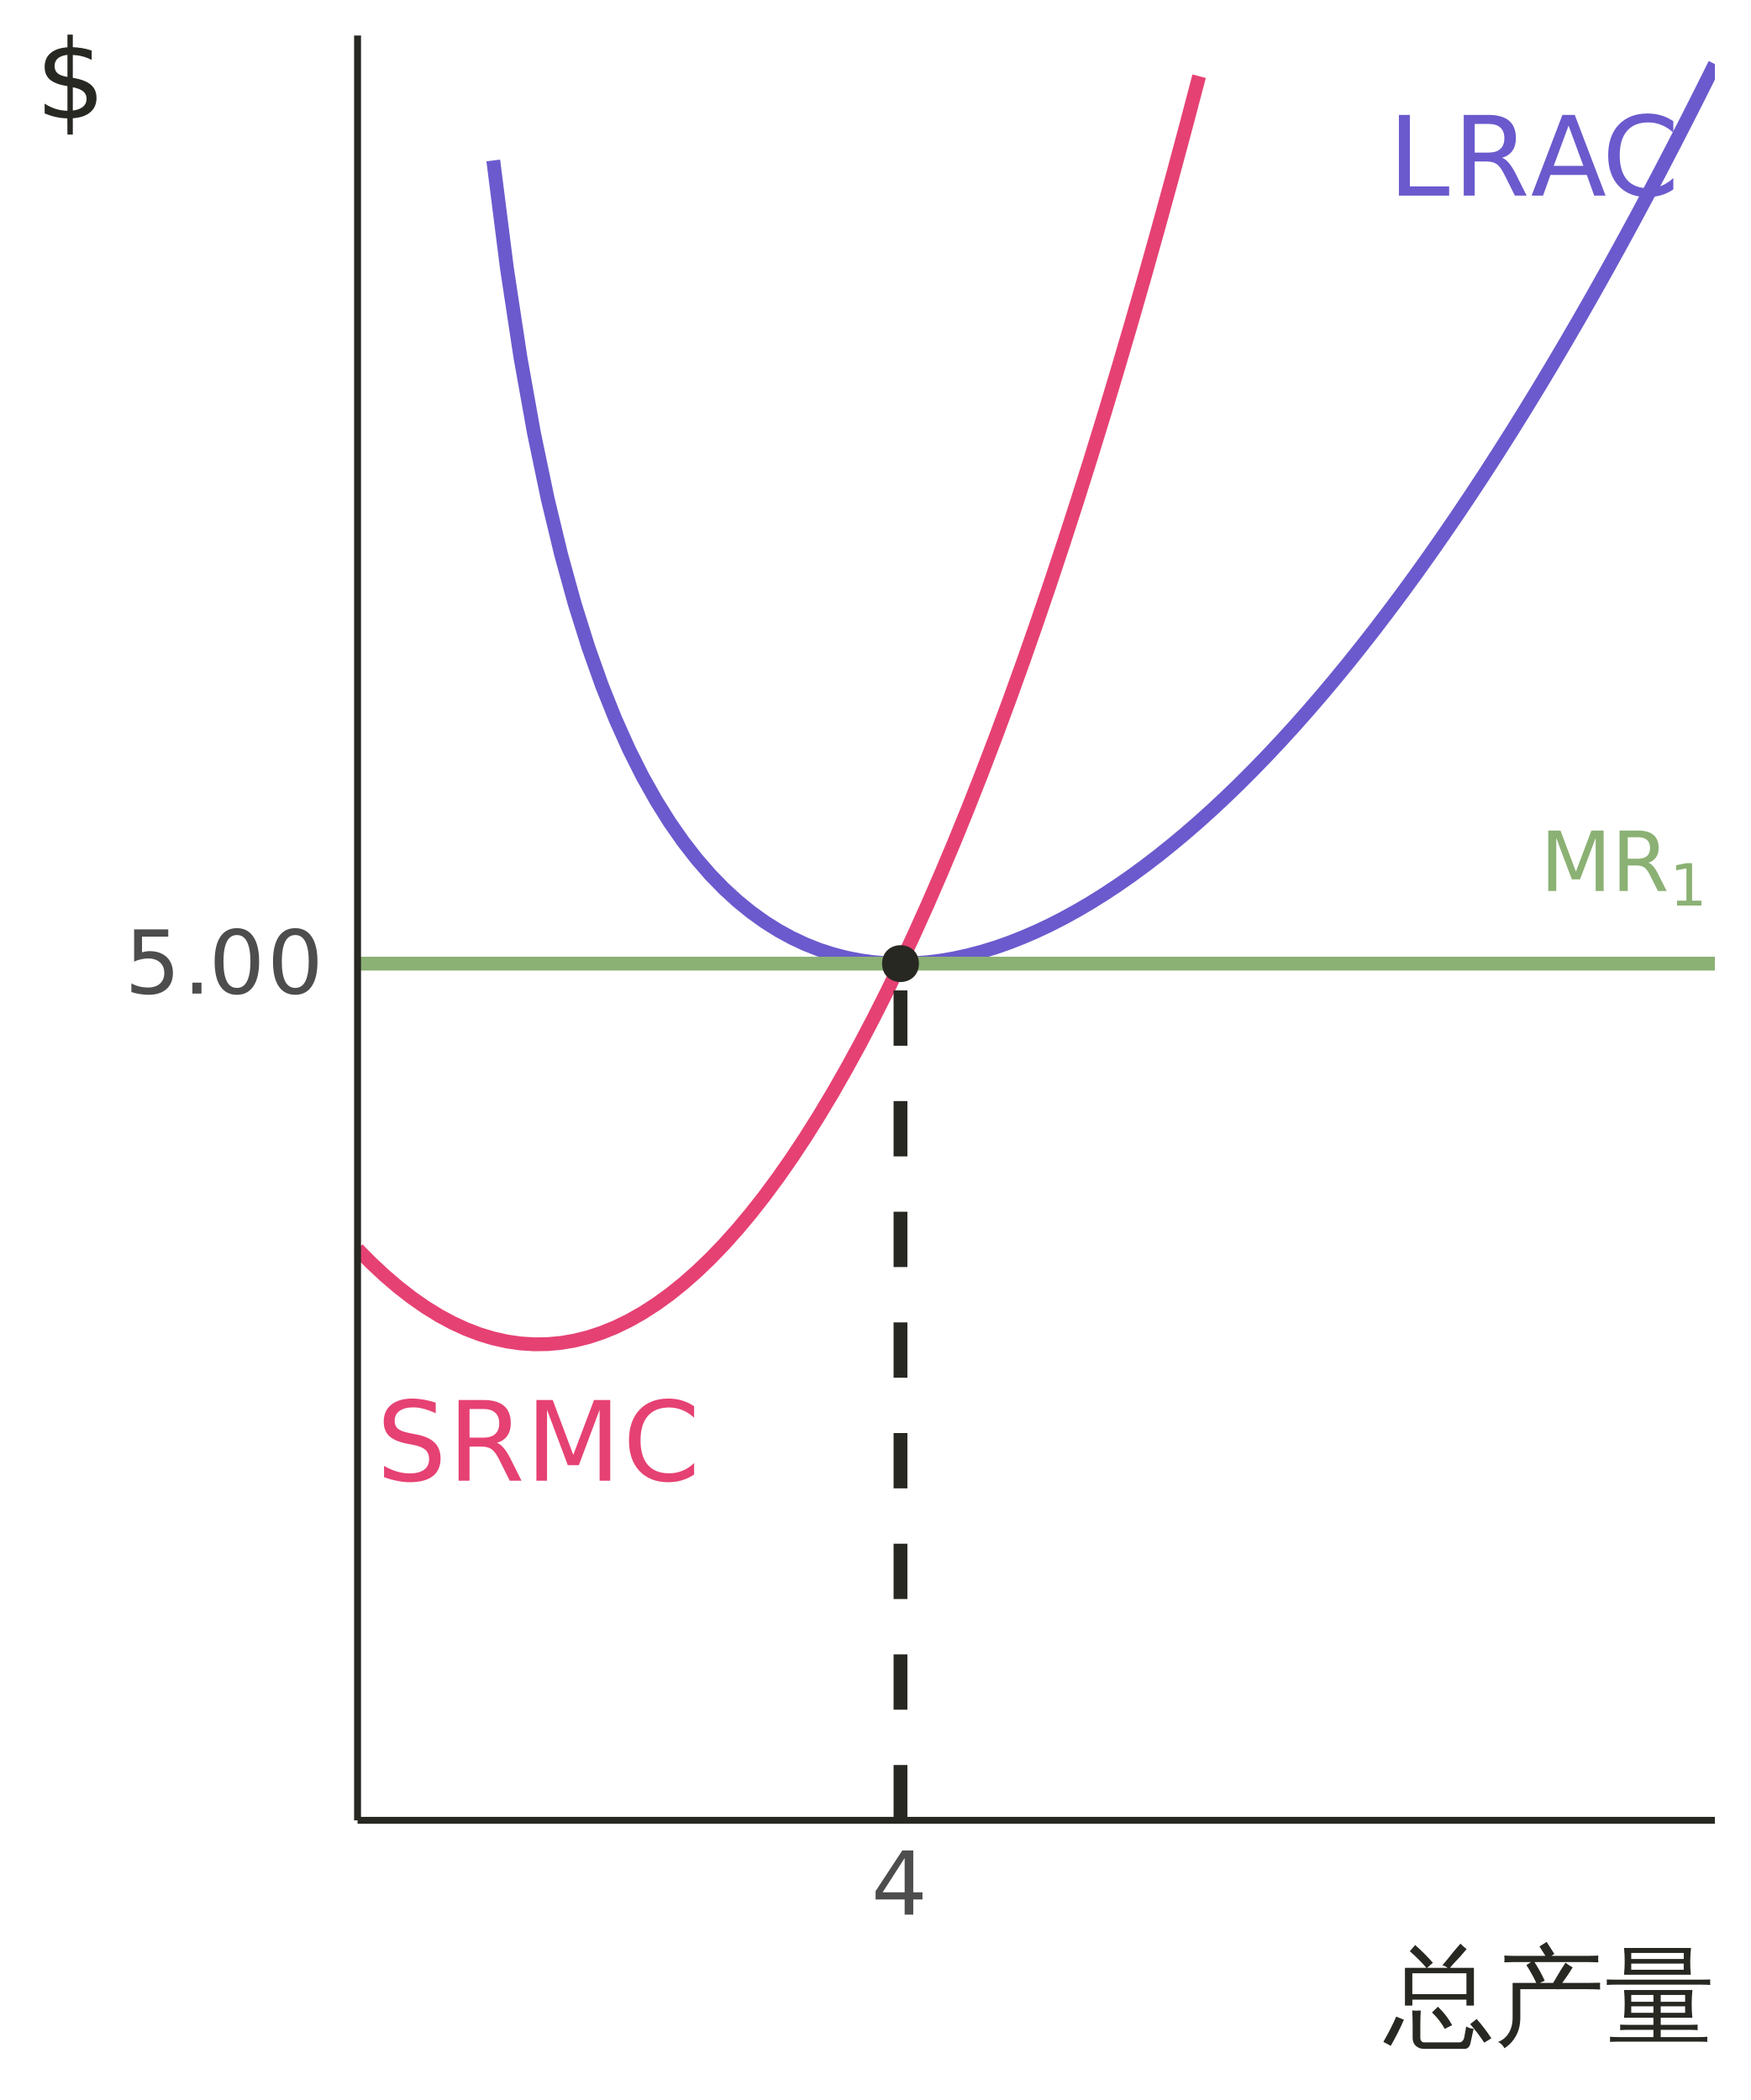
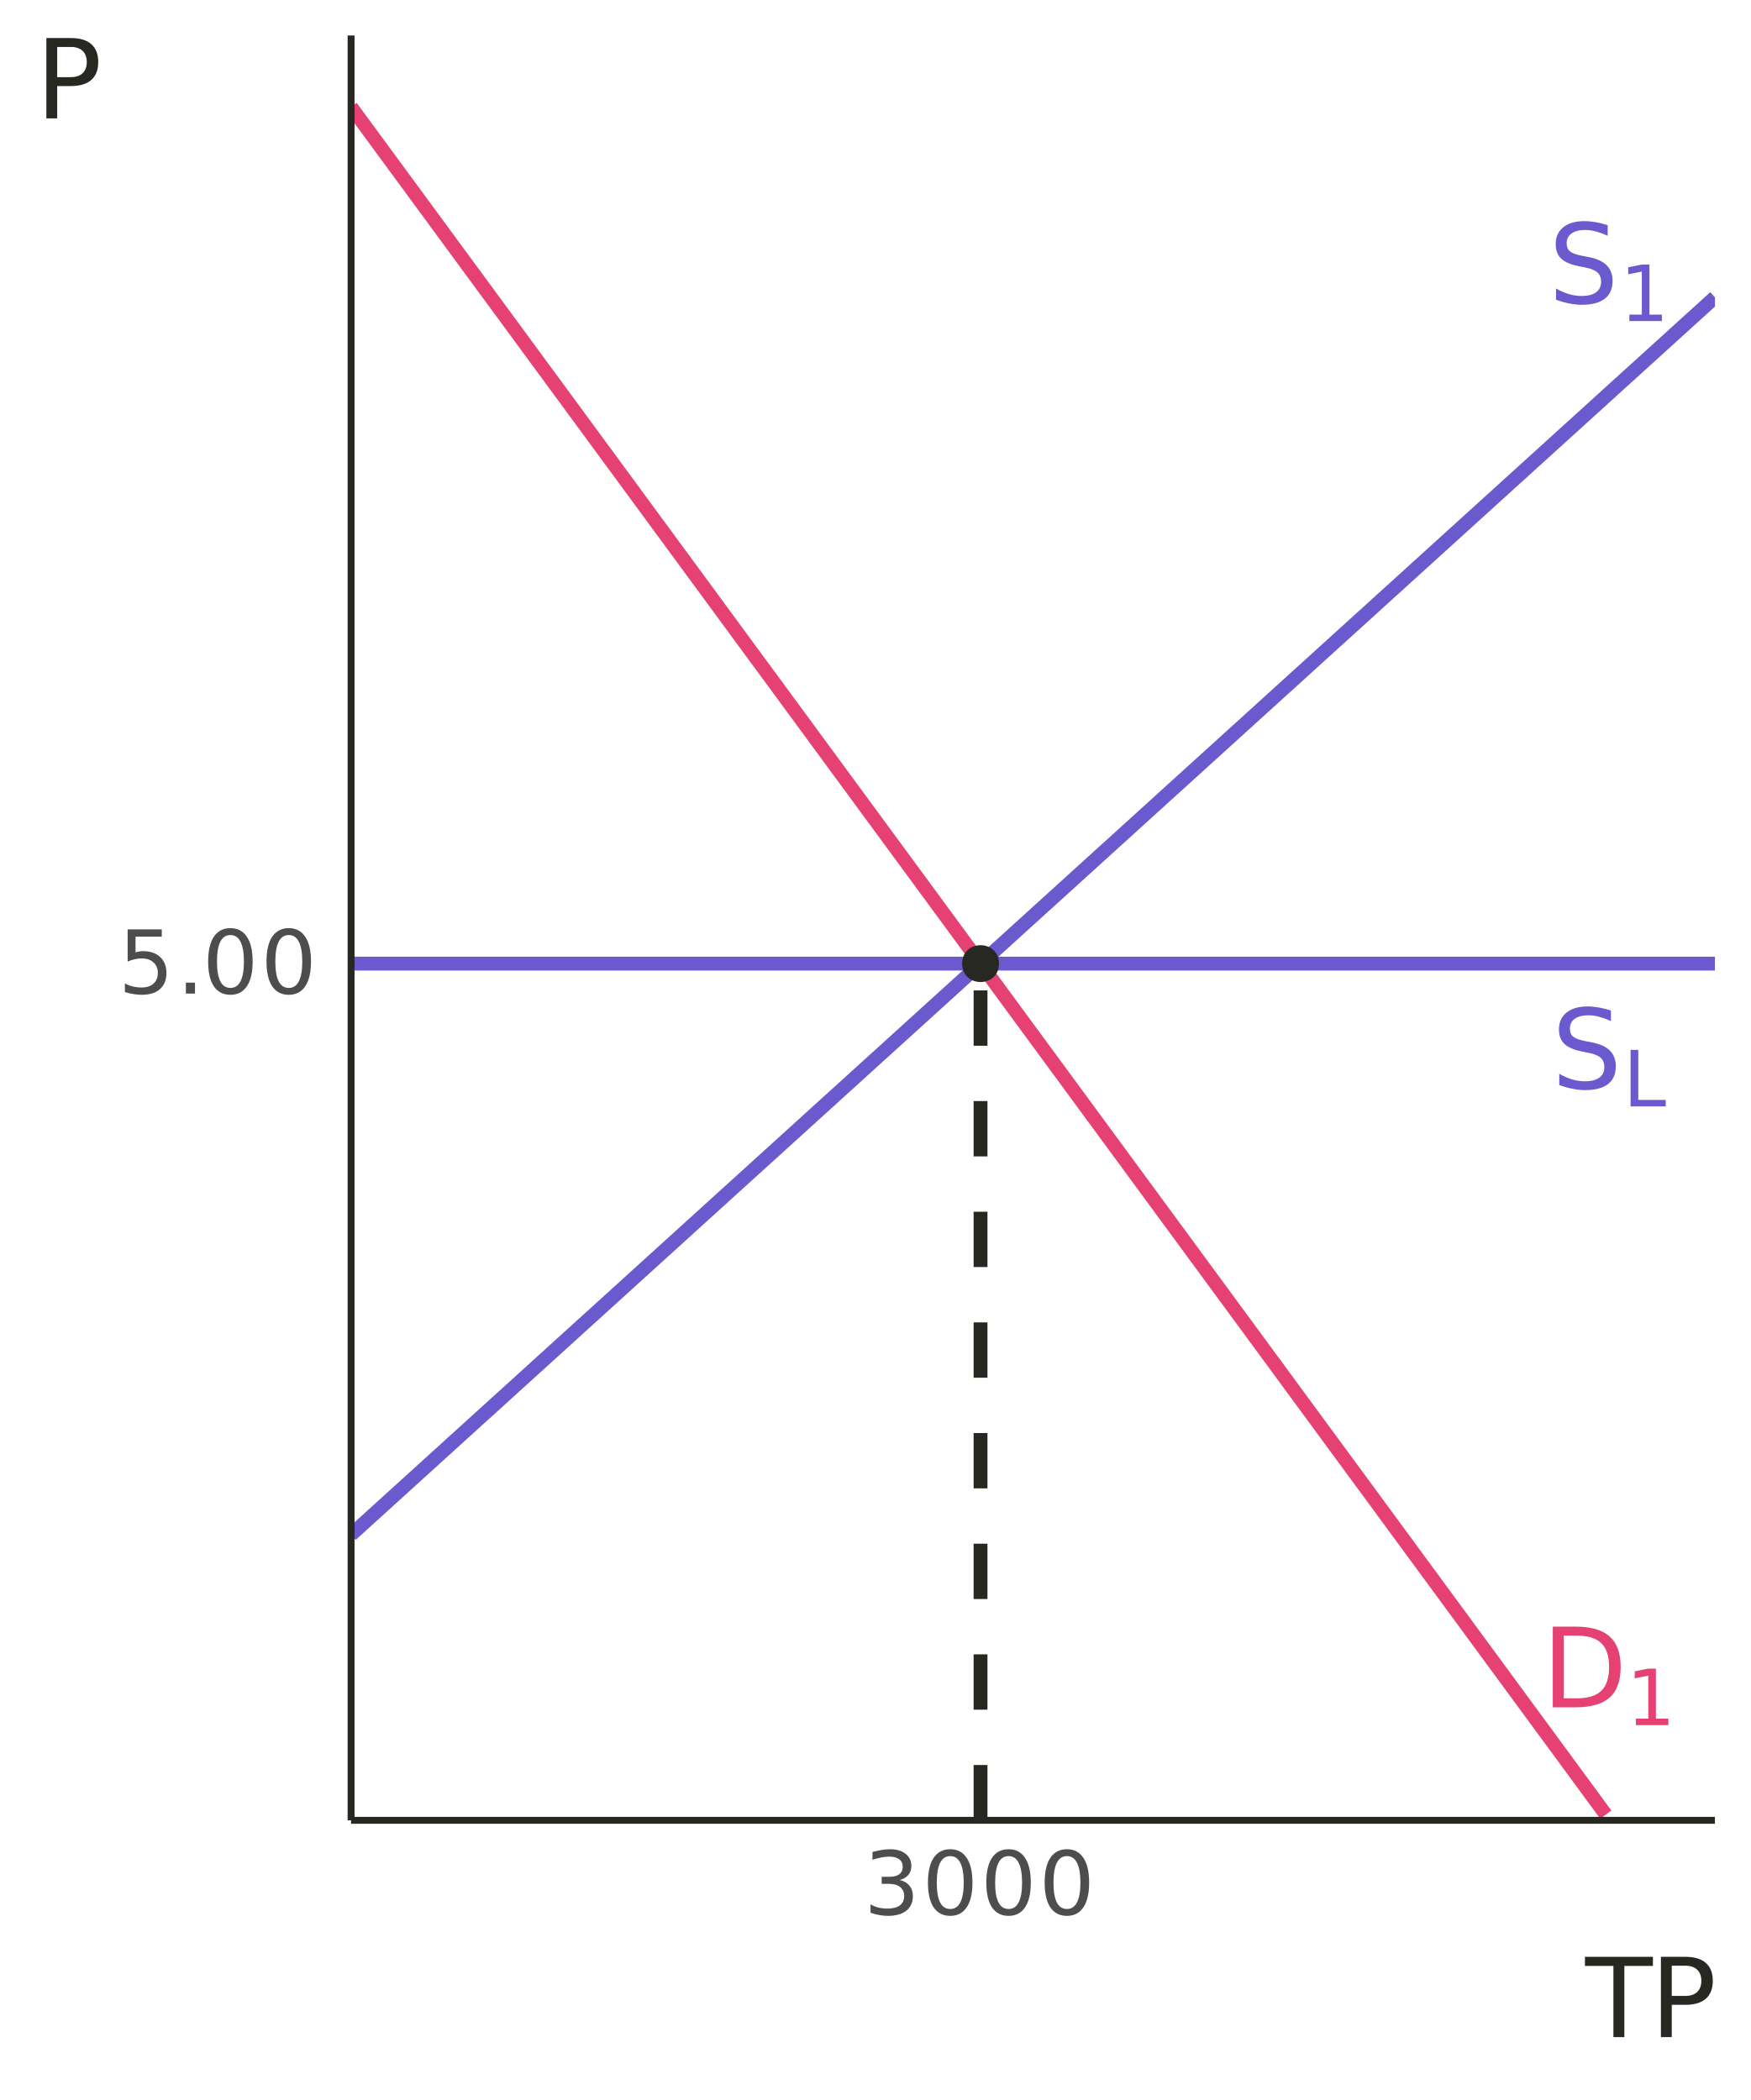
<svg xmlns="http://www.w3.org/2000/svg" xmlns:xlink="http://www.w3.org/1999/xlink" width="270" height="324" viewBox="0 0 270 324">
  <defs>
    <g>
      <g id="glyph-0-0">
        <path d="M 0.844 3.016 L 0.844 -12.047 L 9.391 -12.047 L 9.391 3.016 Z M 1.812 2.062 L 8.438 2.062 L 8.438 -11.078 L 1.812 -11.078 Z M 1.812 2.062 " />
      </g>
      <g id="glyph-0-1">
-         <path d="M 1.672 -12.453 L 3.359 -12.453 L 3.359 -1.422 L 9.422 -1.422 L 9.422 0 L 1.672 0 Z M 1.672 -12.453 " />
+         <path d="M 9.141 -12.047 L 9.141 -10.406 C 8.504 -10.707 7.898 -10.93 7.328 -11.078 C 6.766 -11.234 6.219 -11.312 5.688 -11.312 C 4.77 -11.312 4.062 -11.129 3.562 -10.766 C 3.062 -10.41 2.812 -9.906 2.812 -9.25 C 2.812 -8.707 2.977 -8.297 3.312 -8.016 C 3.645 -7.734 4.27 -7.504 5.188 -7.328 L 6.219 -7.125 C 7.469 -6.883 8.391 -6.461 8.984 -5.859 C 9.586 -5.254 9.891 -4.445 9.891 -3.438 C 9.891 -2.227 9.484 -1.312 8.672 -0.688 C 7.867 -0.07 6.688 0.234 5.125 0.234 C 4.531 0.234 3.898 0.164 3.234 0.031 C 2.578 -0.094 1.891 -0.285 1.172 -0.547 L 1.172 -2.281 C 1.859 -1.895 2.531 -1.602 3.188 -1.406 C 3.844 -1.219 4.488 -1.125 5.125 -1.125 C 6.082 -1.125 6.82 -1.312 7.344 -1.688 C 7.863 -2.07 8.125 -2.613 8.125 -3.312 C 8.125 -3.926 7.938 -4.406 7.562 -4.75 C 7.188 -5.094 6.57 -5.348 5.719 -5.516 L 4.688 -5.719 C 3.438 -5.969 2.531 -6.359 1.969 -6.891 C 1.406 -7.43 1.125 -8.176 1.125 -9.125 C 1.125 -10.227 1.508 -11.094 2.281 -11.719 C 3.062 -12.352 4.133 -12.672 5.5 -12.672 C 6.082 -12.672 6.676 -12.617 7.281 -12.516 C 7.883 -12.41 8.504 -12.254 9.141 -12.047 Z M 9.141 -12.047 " />
      </g>
      <g id="glyph-0-2">
-         <path d="M 7.578 -5.844 C 7.941 -5.719 8.289 -5.453 8.625 -5.047 C 8.969 -4.648 9.316 -4.102 9.672 -3.406 L 11.375 0 L 9.562 0 L 7.969 -3.188 C 7.562 -4.02 7.164 -4.57 6.781 -4.844 C 6.395 -5.125 5.863 -5.266 5.188 -5.266 L 3.359 -5.266 L 3.359 0 L 1.672 0 L 1.672 -12.453 L 5.484 -12.453 C 6.898 -12.453 7.957 -12.156 8.656 -11.562 C 9.363 -10.969 9.719 -10.066 9.719 -8.859 C 9.719 -8.078 9.535 -7.426 9.172 -6.906 C 8.805 -6.395 8.273 -6.039 7.578 -5.844 Z M 3.359 -11.062 L 3.359 -6.641 L 5.484 -6.641 C 6.297 -6.641 6.906 -6.828 7.312 -7.203 C 7.727 -7.578 7.938 -8.129 7.938 -8.859 C 7.938 -9.586 7.727 -10.133 7.312 -10.5 C 6.906 -10.875 6.297 -11.062 5.484 -11.062 Z M 3.359 -11.062 " />
-       </g>
-       <g id="glyph-0-3">
-         <path d="M 5.844 -10.797 L 3.547 -4.594 L 8.125 -4.594 Z M 4.891 -12.453 L 6.797 -12.453 L 11.547 0 L 9.797 0 L 8.656 -3.188 L 3.047 -3.188 L 1.906 0 L 0.141 0 Z M 4.891 -12.453 " />
-       </g>
-       <g id="glyph-0-4">
-         <path d="M 11 -11.484 L 11 -9.719 C 10.438 -10.238 9.832 -10.629 9.188 -10.891 C 8.539 -11.16 7.859 -11.297 7.141 -11.297 C 5.711 -11.297 4.617 -10.859 3.859 -9.984 C 3.109 -9.117 2.734 -7.863 2.734 -6.219 C 2.734 -4.57 3.109 -3.312 3.859 -2.438 C 4.617 -1.57 5.711 -1.141 7.141 -1.141 C 7.859 -1.141 8.539 -1.27 9.188 -1.531 C 9.832 -1.789 10.438 -2.188 11 -2.719 L 11 -0.953 C 10.406 -0.555 9.781 -0.258 9.125 -0.062 C 8.469 0.133 7.77 0.234 7.031 0.234 C 5.156 0.234 3.672 -0.336 2.578 -1.484 C 1.492 -2.641 0.953 -4.219 0.953 -6.219 C 0.953 -8.219 1.492 -9.789 2.578 -10.938 C 3.672 -12.094 5.156 -12.672 7.031 -12.672 C 7.781 -12.672 8.484 -12.57 9.141 -12.375 C 9.797 -12.176 10.414 -11.879 11 -11.484 Z M 11 -11.484 " />
-       </g>
-       <g id="glyph-0-5">
-         <path d="M 9.141 -12.047 L 9.141 -10.406 C 8.504 -10.707 7.898 -10.93 7.328 -11.078 C 6.766 -11.234 6.219 -11.312 5.688 -11.312 C 4.77 -11.312 4.062 -11.129 3.562 -10.766 C 3.062 -10.41 2.812 -9.906 2.812 -9.25 C 2.812 -8.707 2.977 -8.297 3.312 -8.016 C 3.645 -7.734 4.27 -7.504 5.188 -7.328 L 6.219 -7.125 C 7.469 -6.883 8.391 -6.461 8.984 -5.859 C 9.586 -5.254 9.891 -4.445 9.891 -3.438 C 9.891 -2.227 9.484 -1.312 8.672 -0.688 C 7.867 -0.07 6.688 0.234 5.125 0.234 C 4.531 0.234 3.898 0.164 3.234 0.031 C 2.578 -0.094 1.891 -0.285 1.172 -0.547 L 1.172 -2.281 C 1.859 -1.895 2.531 -1.602 3.188 -1.406 C 3.844 -1.219 4.488 -1.125 5.125 -1.125 C 6.082 -1.125 6.82 -1.312 7.344 -1.688 C 7.863 -2.07 8.125 -2.613 8.125 -3.312 C 8.125 -3.926 7.938 -4.406 7.562 -4.75 C 7.188 -5.094 6.57 -5.348 5.719 -5.516 L 4.688 -5.719 C 3.438 -5.969 2.531 -6.359 1.969 -6.891 C 1.406 -7.43 1.125 -8.176 1.125 -9.125 C 1.125 -10.227 1.508 -11.094 2.281 -11.719 C 3.062 -12.352 4.133 -12.672 5.5 -12.672 C 6.082 -12.672 6.676 -12.617 7.281 -12.516 C 7.883 -12.41 8.504 -12.254 9.141 -12.047 Z M 9.141 -12.047 " />
-       </g>
-       <g id="glyph-0-6">
-         <path d="M 1.672 -12.453 L 4.188 -12.453 L 7.359 -3.984 L 10.562 -12.453 L 13.062 -12.453 L 13.062 0 L 11.422 0 L 11.422 -10.938 L 8.219 -2.391 L 6.516 -2.391 L 3.312 -10.938 L 3.312 0 L 1.672 0 Z M 1.672 -12.453 " />
+         <path d="M 3.359 -11.062 L 3.359 -1.391 L 5.391 -1.391 C 7.109 -1.391 8.363 -1.773 9.156 -2.547 C 9.957 -3.328 10.359 -4.555 10.359 -6.234 C 10.359 -7.898 9.957 -9.117 9.156 -9.891 C 8.363 -10.672 7.109 -11.062 5.391 -11.062 Z M 1.672 -12.453 L 5.141 -12.453 C 7.547 -12.453 9.312 -11.945 10.438 -10.938 C 11.57 -9.938 12.141 -8.367 12.141 -6.234 C 12.141 -4.086 11.57 -2.508 10.438 -1.5 C 9.301 -0.5 7.535 0 5.141 0 L 1.672 0 Z M 1.672 -12.453 " />
      </g>
      <g id="glyph-1-0">
-         <path d="M 0.641 2.266 L 0.641 -9.016 L 7.031 -9.016 L 7.031 2.266 Z M 1.359 1.547 L 6.328 1.547 L 6.328 -8.297 L 1.359 -8.297 Z M 1.359 1.547 " />
+         <path d="M 0.594 2.109 L 0.594 -8.422 L 6.578 -8.422 L 6.578 2.109 Z M 1.266 1.453 L 5.906 1.453 L 5.906 -7.75 L 1.266 -7.75 Z M 1.266 1.453 " />
      </g>
      <g id="glyph-1-1">
-         <path d="M 1.25 -9.328 L 3.141 -9.328 L 5.516 -2.984 L 7.906 -9.328 L 9.797 -9.328 L 9.797 0 L 8.562 0 L 8.562 -8.188 L 6.156 -1.797 L 4.891 -1.797 L 2.484 -8.188 L 2.484 0 L 1.25 0 Z M 1.25 -9.328 " />
+         <path d="M 1.484 -1 L 3.406 -1 L 3.406 -7.641 L 1.312 -7.219 L 1.312 -8.297 L 3.391 -8.719 L 4.578 -8.719 L 4.578 -1 L 6.5 -1 L 6.5 0 L 1.484 0 Z M 1.484 -1 " />
      </g>
      <g id="glyph-1-2">
-         <path d="M 5.688 -4.375 C 5.957 -4.281 6.219 -4.082 6.469 -3.781 C 6.727 -3.488 6.984 -3.078 7.234 -2.547 L 8.516 0 L 7.172 0 L 5.969 -2.391 C 5.664 -3.016 5.367 -3.426 5.078 -3.625 C 4.785 -3.832 4.391 -3.938 3.891 -3.938 L 2.516 -3.938 L 2.516 0 L 1.25 0 L 1.25 -9.328 L 4.109 -9.328 C 5.172 -9.328 5.961 -9.102 6.484 -8.656 C 7.016 -8.207 7.281 -7.535 7.281 -6.641 C 7.281 -6.055 7.141 -5.566 6.859 -5.172 C 6.586 -4.785 6.195 -4.52 5.688 -4.375 Z M 2.516 -8.297 L 2.516 -4.984 L 4.109 -4.984 C 4.711 -4.984 5.172 -5.125 5.484 -5.406 C 5.797 -5.688 5.953 -6.098 5.953 -6.641 C 5.953 -7.18 5.797 -7.594 5.484 -7.875 C 5.172 -8.156 4.711 -8.297 4.109 -8.297 Z M 2.516 -8.297 " />
+         <path d="M 1.172 -8.719 L 2.359 -8.719 L 2.359 -1 L 6.594 -1 L 6.594 0 L 1.172 0 Z M 1.172 -8.719 " />
      </g>
      <g id="glyph-2-0">
-         <path d="M 0.453 1.578 L 0.453 -6.328 L 4.938 -6.328 L 4.938 1.578 Z M 0.953 1.094 L 4.438 1.094 L 4.438 -5.812 L 0.953 -5.812 Z M 0.953 1.094 " />
+         <path d="M 0.672 2.406 L 0.672 -9.578 L 7.469 -9.578 L 7.469 2.406 Z M 1.438 1.641 L 6.719 1.641 L 6.719 -8.828 L 1.438 -8.828 Z M 1.438 1.641 " />
      </g>
      <g id="glyph-2-1">
-         <path d="M 1.109 -0.75 L 2.562 -0.75 L 2.562 -5.734 L 0.984 -5.422 L 0.984 -6.219 L 2.547 -6.531 L 3.438 -6.531 L 3.438 -0.75 L 4.875 -0.75 L 4.875 0 L 1.109 0 Z M 1.109 -0.75 " />
+         <path d="M 1.469 -9.906 L 6.734 -9.906 L 6.734 -8.781 L 2.688 -8.781 L 2.688 -6.359 C 2.883 -6.422 3.082 -6.469 3.281 -6.5 C 3.477 -6.531 3.672 -6.547 3.859 -6.547 C 4.961 -6.547 5.836 -6.242 6.484 -5.641 C 7.129 -5.035 7.453 -4.211 7.453 -3.172 C 7.453 -2.109 7.117 -1.281 6.453 -0.688 C 5.797 -0.102 4.863 0.188 3.656 0.188 C 3.238 0.188 2.812 0.148 2.375 0.078 C 1.945 0.016 1.504 -0.086 1.047 -0.234 L 1.047 -1.578 C 1.441 -1.359 1.852 -1.195 2.281 -1.094 C 2.707 -0.988 3.156 -0.938 3.625 -0.938 C 4.395 -0.938 5.004 -1.133 5.453 -1.531 C 5.898 -1.938 6.125 -2.484 6.125 -3.172 C 6.125 -3.867 5.898 -4.414 5.453 -4.812 C 5.004 -5.219 4.395 -5.422 3.625 -5.422 C 3.27 -5.422 2.914 -5.379 2.562 -5.297 C 2.207 -5.223 1.844 -5.102 1.469 -4.938 Z M 1.469 -9.906 " />
+       </g>
+       <g id="glyph-2-2">
+         <path d="M 1.453 -1.688 L 2.859 -1.688 L 2.859 0 L 1.453 0 Z M 1.453 -1.688 " />
+       </g>
+       <g id="glyph-2-3">
+         <path d="M 4.328 -9.031 C 3.629 -9.031 3.109 -8.688 2.766 -8 C 2.422 -7.32 2.25 -6.301 2.25 -4.938 C 2.25 -3.582 2.422 -2.566 2.766 -1.891 C 3.109 -1.211 3.629 -0.875 4.328 -0.875 C 5.016 -0.875 5.531 -1.211 5.875 -1.891 C 6.227 -2.566 6.406 -3.582 6.406 -4.938 C 6.406 -6.301 6.227 -7.32 5.875 -8 C 5.531 -8.688 5.016 -9.031 4.328 -9.031 Z M 4.328 -10.094 C 5.43 -10.094 6.273 -9.648 6.859 -8.766 C 7.453 -7.891 7.75 -6.613 7.75 -4.938 C 7.75 -3.27 7.453 -2 6.859 -1.125 C 6.273 -0.25 5.43 0.188 4.328 0.188 C 3.211 0.188 2.359 -0.25 1.766 -1.125 C 1.18 -2 0.891 -3.27 0.891 -4.938 C 0.891 -6.613 1.18 -7.891 1.766 -8.766 C 2.359 -9.648 3.211 -10.094 4.328 -10.094 Z M 4.328 -10.094 " />
+       </g>
+       <g id="glyph-2-4">
+         <path d="M 5.516 -5.344 C 6.16 -5.207 6.66 -4.922 7.016 -4.484 C 7.379 -4.055 7.562 -3.52 7.562 -2.875 C 7.562 -1.895 7.223 -1.141 6.547 -0.609 C 5.879 -0.078 4.926 0.188 3.688 0.188 C 3.27 0.188 2.836 0.145 2.391 0.062 C 1.953 -0.008 1.5 -0.129 1.031 -0.297 L 1.031 -1.594 C 1.406 -1.375 1.812 -1.207 2.25 -1.094 C 2.695 -0.988 3.16 -0.938 3.641 -0.938 C 4.484 -0.938 5.125 -1.102 5.562 -1.438 C 6 -1.77 6.219 -2.25 6.219 -2.875 C 6.219 -3.457 6.016 -3.914 5.609 -4.25 C 5.203 -4.582 4.633 -4.75 3.906 -4.75 L 2.75 -4.75 L 2.75 -5.844 L 3.953 -5.844 C 4.609 -5.844 5.113 -5.973 5.469 -6.234 C 5.82 -6.504 6 -6.883 6 -7.375 C 6 -7.883 5.816 -8.273 5.453 -8.547 C 5.086 -8.816 4.57 -8.953 3.906 -8.953 C 3.539 -8.953 3.145 -8.91 2.719 -8.828 C 2.301 -8.754 1.836 -8.633 1.328 -8.469 L 1.328 -9.672 C 1.836 -9.805 2.316 -9.91 2.766 -9.984 C 3.211 -10.055 3.629 -10.094 4.016 -10.094 C 5.035 -10.094 5.844 -9.859 6.438 -9.391 C 7.031 -8.93 7.328 -8.305 7.328 -7.516 C 7.328 -6.973 7.172 -6.508 6.859 -6.125 C 6.547 -5.75 6.098 -5.488 5.516 -5.344 Z M 5.516 -5.344 " />
      </g>
      <g id="glyph-3-0">
-         <path d="M 0.672 2.406 L 0.672 -9.578 L 7.469 -9.578 L 7.469 2.406 Z M 1.438 1.641 L 6.719 1.641 L 6.719 -8.828 L 1.438 -8.828 Z M 1.438 1.641 " />
+         <path d="M 0.844 3 L 0.844 -11.984 L 9.344 -11.984 L 9.344 3 Z M 1.797 2.062 L 8.406 2.062 L 8.406 -11.031 L 1.797 -11.031 Z M 1.797 2.062 " />
      </g>
      <g id="glyph-3-1">
-         <path d="M 1.469 -9.906 L 6.734 -9.906 L 6.734 -8.781 L 2.688 -8.781 L 2.688 -6.359 C 2.883 -6.422 3.082 -6.469 3.281 -6.5 C 3.477 -6.531 3.672 -6.547 3.859 -6.547 C 4.961 -6.547 5.836 -6.242 6.484 -5.641 C 7.129 -5.035 7.453 -4.211 7.453 -3.172 C 7.453 -2.109 7.117 -1.281 6.453 -0.688 C 5.797 -0.102 4.863 0.188 3.656 0.188 C 3.238 0.188 2.812 0.148 2.375 0.078 C 1.945 0.016 1.504 -0.086 1.047 -0.234 L 1.047 -1.578 C 1.441 -1.359 1.852 -1.195 2.281 -1.094 C 2.707 -0.988 3.156 -0.938 3.625 -0.938 C 4.395 -0.938 5.004 -1.133 5.453 -1.531 C 5.898 -1.938 6.125 -2.484 6.125 -3.172 C 6.125 -3.867 5.898 -4.414 5.453 -4.812 C 5.004 -5.219 4.395 -5.422 3.625 -5.422 C 3.27 -5.422 2.914 -5.379 2.562 -5.297 C 2.207 -5.223 1.844 -5.102 1.469 -4.938 Z M 1.469 -9.906 " />
+         <path d="M -0.047 -12.391 L 10.438 -12.391 L 10.438 -10.984 L 6.031 -10.984 L 6.031 0 L 4.344 0 L 4.344 -10.984 L -0.047 -10.984 Z M -0.047 -12.391 " />
      </g>
      <g id="glyph-3-2">
-         <path d="M 1.453 -1.688 L 2.859 -1.688 L 2.859 0 L 1.453 0 Z M 1.453 -1.688 " />
-       </g>
-       <g id="glyph-3-3">
-         <path d="M 4.328 -9.031 C 3.629 -9.031 3.109 -8.688 2.766 -8 C 2.422 -7.32 2.25 -6.301 2.25 -4.938 C 2.25 -3.582 2.422 -2.566 2.766 -1.891 C 3.109 -1.211 3.629 -0.875 4.328 -0.875 C 5.016 -0.875 5.531 -1.211 5.875 -1.891 C 6.227 -2.566 6.406 -3.582 6.406 -4.938 C 6.406 -6.301 6.227 -7.32 5.875 -8 C 5.531 -8.688 5.016 -9.031 4.328 -9.031 Z M 4.328 -10.094 C 5.43 -10.094 6.273 -9.648 6.859 -8.766 C 7.453 -7.891 7.75 -6.613 7.75 -4.938 C 7.75 -3.27 7.453 -2 6.859 -1.125 C 6.273 -0.25 5.43 0.188 4.328 0.188 C 3.211 0.188 2.359 -0.25 1.766 -1.125 C 1.18 -2 0.891 -3.27 0.891 -4.938 C 0.891 -6.613 1.18 -7.891 1.766 -8.766 C 2.359 -9.648 3.211 -10.094 4.328 -10.094 Z M 4.328 -10.094 " />
-       </g>
-       <g id="glyph-3-4">
-         <path d="M 5.141 -8.734 L 1.75 -3.453 L 5.141 -3.453 Z M 4.781 -9.906 L 6.469 -9.906 L 6.469 -3.453 L 7.891 -3.453 L 7.891 -2.344 L 6.469 -2.344 L 6.469 0 L 5.141 0 L 5.141 -2.344 L 0.656 -2.344 L 0.656 -3.625 Z M 4.781 -9.906 " />
-       </g>
-       <g id="glyph-4-0">
-         <path d="M 0.562 0 L 0.562 -11.328 L 5.078 -11.328 L 5.078 0 Z M 1.125 -0.562 L 4.516 -0.562 L 4.516 -10.766 L 1.125 -10.766 Z M 1.125 -0.562 " />
-       </g>
-       <g id="glyph-4-1">
-         <path d="M 4.328 -4.453 L 3.188 -4.453 L 3.188 -10.281 L 6.5 -10.281 C 5.707 -11.195 4.852 -12.051 3.938 -12.844 L 4.766 -13.797 C 5.734 -12.941 6.645 -12.031 7.5 -11.062 L 6.609 -10.281 L 9.766 -10.281 C 9.523 -10.477 9.258 -10.609 8.969 -10.672 L 9.75 -11.609 C 10.414 -12.441 10.758 -12.867 10.781 -12.891 L 11.75 -14.016 C 12.039 -13.703 12.359 -13.422 12.703 -13.172 L 11.734 -12.047 L 10.625 -10.859 L 10.125 -10.281 L 13.828 -10.281 L 13.828 -4.453 L 12.672 -4.453 L 12.672 -5.375 L 4.328 -5.375 Z M 12.672 -9.438 L 4.328 -9.438 L 4.328 -6.219 L 12.672 -6.219 Z M 15.422 1.266 C 14.754 0.254 14.031 -0.695 13.25 -1.594 L 14.25 -2.391 C 15.07 -1.461 15.828 -0.469 16.516 0.594 Z M 9.328 -0.859 C 8.797 -1.816 8.141 -2.66 7.359 -3.391 L 8.266 -4.281 C 9.141 -3.469 9.875 -2.52 10.469 -1.438 Z M 12.641 -1.234 C 12.953 -1.035 13.332 -0.914 13.781 -0.875 L 13.297 1.328 C 13.254 1.578 13.156 1.785 13 1.953 C 12.844 2.129 12.656 2.219 12.438 2.219 L 6.125 2.219 C 5.625 2.219 5.207 2.066 4.875 1.766 C 4.539 1.461 4.375 1.055 4.375 0.547 L 4.375 -1.391 C 4.375 -2.172 4.352 -2.941 4.312 -3.703 C 4.75 -3.66 5.188 -3.66 5.625 -3.703 C 5.582 -2.941 5.562 -2.172 5.562 -1.391 L 5.562 0.547 C 5.562 0.723 5.613 0.879 5.719 1.016 C 5.832 1.148 5.973 1.219 6.141 1.219 L 11.594 1.219 C 11.781 1.219 11.938 1.145 12.062 1 C 12.195 0.863 12.285 0.691 12.328 0.484 Z M -0.141 1.141 C 0.586 -0.109 1.25 -1.406 1.844 -2.75 L 3.031 -2.281 C 2.426 -0.883 1.75 0.457 1 1.75 Z M -0.141 1.141 " />
-       </g>
-       <g id="glyph-4-2">
-         <path d="M 2.797 -2.609 L 2.797 -7.953 L 6.453 -7.953 C 6.004 -8.898 5.492 -9.816 4.922 -10.703 L 5.625 -11.172 L 3.453 -11.172 C 2.805 -11.172 2.16 -11.156 1.516 -11.125 C 1.555 -11.477 1.555 -11.828 1.516 -12.172 C 2.16 -12.141 2.805 -12.125 3.453 -12.125 L 7.859 -12.125 L 6.938 -13.578 L 8.047 -14.281 L 9.234 -12.422 L 8.766 -12.125 L 14.094 -12.125 C 14.738 -12.125 15.379 -12.141 16.016 -12.172 C 15.984 -11.828 15.984 -11.477 16.016 -11.125 C 15.379 -11.156 14.738 -11.172 14.094 -11.172 L 6.172 -11.172 C 6.766 -10.242 7.289 -9.285 7.75 -8.297 L 6.984 -7.953 L 9.047 -7.953 L 10.156 -9.828 L 10.953 -11.078 C 11.297 -10.797 11.664 -10.555 12.062 -10.359 C 11.812 -9.941 11.547 -9.523 11.266 -9.109 L 10.453 -7.953 L 14.359 -7.953 C 15.016 -7.953 15.66 -7.961 16.297 -7.984 C 16.266 -7.641 16.266 -7.289 16.297 -6.938 C 15.66 -6.969 15.016 -6.984 14.359 -6.984 L 9.844 -6.984 L 9.797 -6.922 C 9.773 -6.941 9.75 -6.961 9.719 -6.984 L 3.984 -6.984 L 3.984 -2.609 C 3.984 -1.523 3.758 -0.582 3.312 0.219 C 2.863 1.031 2.27 1.664 1.531 2.125 C 1.32 1.688 0.992 1.363 0.547 1.156 C 1.242 0.895 1.789 0.441 2.188 -0.203 C 2.594 -0.848 2.797 -1.648 2.797 -2.609 Z M 2.797 -2.609 " />
-       </g>
-       <g id="glyph-4-3">
-         <path d="M 15.844 0.359 C 15.801 0.617 15.801 0.879 15.844 1.141 C 15.363 1.117 14.883 1.109 14.406 1.109 L 2.219 1.109 C 1.75 1.109 1.281 1.117 0.812 1.141 C 0.832 0.879 0.832 0.617 0.812 0.359 C 1.281 0.391 1.75 0.406 2.219 0.406 L 7.516 0.406 L 7.516 -0.719 L 3.938 -0.719 C 3.414 -0.719 2.895 -0.703 2.375 -0.672 C 2.406 -0.953 2.406 -1.234 2.375 -1.516 C 2.895 -1.492 3.414 -1.484 3.938 -1.484 L 7.516 -1.484 L 7.516 -2.578 L 2.984 -2.578 C 3.117 -4.004 3.117 -5.43 2.984 -6.859 L 13.531 -6.859 C 13.383 -5.43 13.379 -4.004 13.516 -2.578 L 8.641 -2.578 L 8.641 -1.484 L 12.797 -1.484 C 13.316 -1.484 13.832 -1.492 14.344 -1.516 C 14.32 -1.234 14.32 -0.953 14.344 -0.672 C 13.832 -0.703 13.316 -0.719 12.797 -0.719 L 8.641 -0.719 L 8.641 0.406 L 14.406 0.406 C 14.883 0.406 15.363 0.391 15.844 0.359 Z M 16.281 -8.484 C 16.258 -8.203 16.258 -7.922 16.281 -7.641 C 15.77 -7.672 15.258 -7.688 14.75 -7.688 L 1.859 -7.688 C 1.336 -7.688 0.82 -7.672 0.312 -7.641 C 0.332 -7.922 0.332 -8.203 0.312 -8.484 C 0.832 -8.461 1.348 -8.453 1.859 -8.453 L 14.75 -8.453 C 15.25 -8.453 15.758 -8.461 16.281 -8.484 Z M 2.984 -9.219 C 3.117 -10.602 3.117 -11.977 2.984 -13.344 L 13.312 -13.344 C 13.164 -11.977 13.156 -10.602 13.281 -9.219 Z M 8.641 -5.047 L 12.406 -5.047 L 12.406 -6.094 L 8.641 -6.094 Z M 7.516 -5.047 L 7.516 -6.094 L 4.094 -6.094 L 4.094 -5.047 Z M 8.641 -4.344 L 8.641 -3.344 L 12.406 -3.344 L 12.406 -4.344 Z M 7.516 -4.344 L 4.094 -4.344 L 4.094 -3.344 L 7.516 -3.344 Z M 4.094 -12.578 L 4.094 -11.641 L 12.188 -11.641 L 12.203 -12.578 Z M 4.094 -10.938 L 4.094 -9.984 L 12.188 -9.984 L 12.188 -10.938 Z M 4.094 -10.938 " />
-       </g>
-       <g id="glyph-5-0">
-         <path d="M 0.844 3 L 0.844 -11.984 L 9.344 -11.984 L 9.344 3 Z M 1.797 2.062 L 8.406 2.062 L 8.406 -11.031 L 1.797 -11.031 Z M 1.797 2.062 " />
-       </g>
-       <g id="glyph-5-1">
-         <path d="M 5.75 2.5 L 4.922 2.5 L 4.906 0 C 4.32 -0.008 3.738 -0.078 3.156 -0.203 C 2.582 -0.328 2 -0.516 1.406 -0.766 L 1.406 -2.266 C 1.977 -1.91 2.551 -1.641 3.125 -1.453 C 3.707 -1.273 4.305 -1.18 4.922 -1.172 L 4.922 -4.969 C 3.691 -5.164 2.797 -5.5 2.234 -5.969 C 1.68 -6.445 1.406 -7.102 1.406 -7.938 C 1.406 -8.832 1.707 -9.539 2.312 -10.062 C 2.914 -10.582 3.785 -10.883 4.922 -10.969 L 4.922 -12.922 L 5.75 -12.922 L 5.75 -10.984 C 6.258 -10.961 6.754 -10.91 7.234 -10.828 C 7.711 -10.742 8.188 -10.625 8.656 -10.469 L 8.656 -9.016 C 8.188 -9.254 7.711 -9.438 7.234 -9.562 C 6.754 -9.688 6.258 -9.758 5.75 -9.781 L 5.75 -6.25 C 7 -6.051 7.922 -5.703 8.516 -5.203 C 9.109 -4.703 9.406 -4.02 9.406 -3.156 C 9.406 -2.227 9.086 -1.492 8.453 -0.953 C 7.828 -0.41 6.926 -0.098 5.75 -0.016 Z M 4.922 -6.391 L 4.922 -9.797 C 4.273 -9.723 3.781 -9.539 3.438 -9.25 C 3.102 -8.957 2.938 -8.566 2.938 -8.078 C 2.938 -7.598 3.094 -7.223 3.406 -6.953 C 3.719 -6.691 4.223 -6.504 4.922 -6.391 Z M 5.75 -4.797 L 5.75 -1.203 C 6.445 -1.297 6.973 -1.492 7.328 -1.797 C 7.691 -2.109 7.875 -2.508 7.875 -3 C 7.875 -3.488 7.703 -3.875 7.359 -4.156 C 7.016 -4.445 6.477 -4.66 5.75 -4.797 Z M 5.75 -4.797 " />
+         <path d="M 3.344 -11.016 L 3.344 -6.359 L 5.453 -6.359 C 6.234 -6.359 6.836 -6.562 7.266 -6.969 C 7.691 -7.375 7.906 -7.945 7.906 -8.688 C 7.906 -9.426 7.691 -10 7.266 -10.406 C 6.836 -10.812 6.234 -11.016 5.453 -11.016 Z M 1.672 -12.391 L 5.453 -12.391 C 6.836 -12.391 7.883 -12.078 8.594 -11.453 C 9.312 -10.828 9.672 -9.906 9.672 -8.688 C 9.672 -7.469 9.312 -6.547 8.594 -5.922 C 7.883 -5.297 6.836 -4.984 5.453 -4.984 L 3.344 -4.984 L 3.344 0 L 1.672 0 Z M 1.672 -12.391 " />
      </g>
    </g>
    <clipPath id="clip-0">
-       <path clip-rule="nonzero" d="M 75 8 L 264.523 8 L 264.523 150 L 75 150 Z M 75 8 " />
+       <path clip-rule="nonzero" d="M 54.152 44 L 264.523 44 L 264.523 238 L 54.152 238 Z M 54.152 44 " />
    </clipPath>
    <clipPath id="clip-1">
-       <path clip-rule="nonzero" d="M 55.152 10 L 187 10 L 187 209 L 55.152 209 Z M 55.152 10 " />
+       <path clip-rule="nonzero" d="M 54.152 147 L 264.523 147 L 264.523 150 L 54.152 150 Z M 54.152 147 " />
    </clipPath>
    <clipPath id="clip-2">
-       <path clip-rule="nonzero" d="M 55.152 147 L 264.523 147 L 264.523 150 L 55.152 150 Z M 55.152 147 " />
+       <path clip-rule="nonzero" d="M 54.152 15 L 249 15 L 249 280.852 L 54.152 280.852 Z M 54.152 15 " />
    </clipPath>
    <clipPath id="clip-3">
-       <path clip-rule="nonzero" d="M 137 147 L 140 147 L 140 280.852 L 137 280.852 Z M 137 147 " />
+       <path clip-rule="nonzero" d="M 150 147 L 153 147 L 153 280.852 L 150 280.852 Z M 150 147 " />
    </clipPath>
  </defs>
  <rect x="-27" y="-32.4" width="324" height="388.8" fill="rgb(100%, 100%, 100%)" fill-opacity="1" />
  <g clip-path="url(#clip-0)">
-     <path fill="none" stroke-width="2.134" stroke-linecap="butt" stroke-linejoin="round" stroke="rgb(41.569%, 35.294%, 80.392%)" stroke-opacity="1" stroke-miterlimit="10" d="M 76.086 24.754 L 78.18 41.301 L 80.273 55.121 L 82.367 66.828 L 84.461 76.871 L 86.555 85.566 L 88.648 93.156 L 90.742 99.828 L 92.836 105.727 L 94.93 110.961 L 97.023 115.629 L 99.117 119.797 L 101.211 123.527 L 103.305 126.875 L 105.398 129.875 L 107.492 132.562 L 109.586 134.973 L 111.68 137.125 L 113.773 139.043 L 115.867 140.742 L 117.961 142.246 L 120.055 143.562 L 122.148 144.707 L 124.242 145.688 L 126.336 146.516 L 128.43 147.195 L 130.523 147.742 L 132.617 148.156 L 134.711 148.445 L 136.805 148.617 L 138.898 148.672 L 140.992 148.617 L 143.086 148.457 L 145.18 148.195 L 147.273 147.832 L 149.367 147.371 L 151.461 146.82 L 153.555 146.176 L 155.648 145.441 L 157.742 144.621 L 159.836 143.715 L 161.93 142.727 L 164.023 141.656 L 166.117 140.504 L 168.211 139.277 L 170.305 137.969 L 172.398 136.586 L 174.492 135.129 L 176.586 133.598 L 178.68 131.992 L 180.773 130.312 L 182.867 128.566 L 184.961 126.746 L 187.055 124.855 L 189.148 122.898 L 191.242 120.871 L 193.336 118.773 L 195.43 116.613 L 197.523 114.383 L 199.617 112.09 L 201.711 109.727 L 203.805 107.301 L 205.898 104.809 L 207.992 102.254 L 210.086 99.633 L 212.18 96.949 L 214.273 94.199 L 216.367 91.391 L 218.461 88.516 L 220.555 85.582 L 222.648 82.582 L 224.742 79.523 L 226.832 76.402 L 228.926 73.219 L 231.02 69.973 L 233.113 66.668 L 235.207 63.301 L 237.301 59.875 L 239.395 56.387 L 241.488 52.84 L 243.582 49.234 L 245.676 45.566 L 247.77 41.836 L 249.863 38.051 L 251.957 34.203 L 254.051 30.301 L 256.145 26.336 L 258.238 22.309 L 260.332 18.227 L 262.426 14.086 L 264.52 9.887 " />
+     <path fill="none" stroke-width="2.134" stroke-linecap="butt" stroke-linejoin="round" stroke="rgb(41.569%, 35.294%, 80.392%)" stroke-opacity="1" stroke-miterlimit="10" d="M 54.152 236.789 L 56.254 234.883 L 58.359 232.973 L 60.461 231.062 L 62.566 229.152 L 64.668 227.242 L 66.773 225.336 L 68.875 223.426 L 70.98 221.516 L 73.082 219.605 L 75.188 217.699 L 77.293 215.789 L 79.395 213.879 L 81.5 211.969 L 83.602 210.062 L 85.707 208.152 L 87.809 206.242 L 89.914 204.332 L 92.016 202.426 L 96.227 198.605 L 98.328 196.695 L 100.434 194.785 L 102.535 192.879 L 104.641 190.969 L 106.742 189.059 L 108.848 187.148 L 110.949 185.242 L 113.055 183.332 L 115.156 181.422 L 117.262 179.512 L 119.367 177.605 L 121.469 175.695 L 123.574 173.785 L 125.676 171.875 L 127.781 169.969 L 129.883 168.059 L 131.988 166.148 L 134.09 164.238 L 136.195 162.332 L 138.297 160.422 L 142.508 156.602 L 144.609 154.691 L 146.715 152.785 L 148.816 150.875 L 150.922 148.965 L 153.023 147.055 L 155.129 145.148 L 157.23 143.238 L 159.336 141.328 L 161.438 139.418 L 163.543 137.512 L 165.648 135.602 L 167.75 133.691 L 169.855 131.781 L 171.957 129.875 L 174.062 127.965 L 176.164 126.055 L 178.27 124.145 L 180.371 122.234 L 182.477 120.328 L 184.578 118.418 L 188.789 114.598 L 190.891 112.691 L 192.996 110.781 L 195.098 108.871 L 197.203 106.961 L 199.305 105.055 L 201.41 103.145 L 203.512 101.234 L 205.617 99.324 L 207.719 97.418 L 211.93 93.598 L 214.031 91.688 L 216.137 89.781 L 218.238 87.871 L 220.344 85.961 L 222.445 84.051 L 224.551 82.141 L 226.652 80.234 L 230.863 76.414 L 232.965 74.504 L 235.07 72.598 L 237.172 70.688 L 239.277 68.777 L 241.379 66.867 L 243.484 64.961 L 245.586 63.051 L 247.691 61.141 L 249.793 59.23 L 251.898 57.324 L 254.004 55.414 L 256.105 53.504 L 258.211 51.594 L 260.312 49.684 L 262.418 47.777 L 264.52 45.867 " />
  </g>
  <g fill="rgb(41.569%, 35.294%, 80.392%)" fill-opacity="1">
-     <use xlink:href="#glyph-0-1" x="214.105" y="30.182" />
-     <use xlink:href="#glyph-0-2" x="224.105" y="30.182" />
-     <use xlink:href="#glyph-0-3" x="236.105" y="30.182" />
-     <use xlink:href="#glyph-0-4" x="247.105" y="30.182" />
+     <use xlink:href="#glyph-0-1" x="238.84" y="46.791" />
+   </g>
+   <g fill="rgb(41.569%, 35.294%, 80.392%)" fill-opacity="1">
+     <use xlink:href="#glyph-1-1" x="249.84" y="49.537" />
  </g>
  <g clip-path="url(#clip-1)">
-     <path fill="none" stroke-width="2.134" stroke-linecap="butt" stroke-linejoin="round" stroke="rgb(90.196%, 25.49%, 45.098%)" stroke-opacity="1" stroke-miterlimit="10" d="M 55.152 192.73 L 57.246 194.852 L 59.34 196.805 L 61.434 198.598 L 63.527 200.223 L 65.621 201.68 L 67.711 202.977 L 69.805 204.105 L 71.898 205.066 L 73.992 205.867 L 76.086 206.5 L 78.18 206.969 L 80.273 207.27 L 82.367 207.406 L 84.461 207.379 L 86.555 207.188 L 88.648 206.828 L 90.742 206.309 L 92.836 205.617 L 94.93 204.766 L 97.023 203.746 L 99.117 202.562 L 101.211 201.211 L 103.305 199.699 L 105.398 198.02 L 107.492 196.172 L 109.586 194.164 L 111.68 191.988 L 113.773 189.648 L 115.867 187.141 L 117.961 184.469 L 120.055 181.633 L 122.148 178.633 L 124.242 175.465 L 126.336 172.133 L 128.43 168.637 L 130.523 164.973 L 132.617 161.145 L 134.711 157.152 L 136.805 152.996 L 138.898 148.672 L 140.992 144.184 L 143.086 139.531 L 145.18 134.711 L 147.273 129.727 L 149.367 124.578 L 151.461 119.262 L 153.555 113.781 L 155.648 108.137 L 157.742 102.328 L 159.836 96.352 L 161.93 90.211 L 164.023 83.906 L 166.117 77.434 L 168.211 70.797 L 170.305 63.996 L 172.398 57.027 L 174.492 49.898 L 176.586 42.598 L 178.68 35.137 L 180.773 27.508 L 182.867 19.715 L 184.961 11.758 " />
+     <path fill="none" stroke-width="2.134" stroke-linecap="butt" stroke-linejoin="round" stroke="rgb(41.569%, 35.294%, 80.392%)" stroke-opacity="1" stroke-miterlimit="10" d="M 54.152 148.672 L 264.52 148.672 " />
+   </g>
+   <g fill="rgb(41.569%, 35.294%, 80.392%)" fill-opacity="1">
+     <use xlink:href="#glyph-0-1" x="239.34" y="167.955" />
+   </g>
+   <g fill="rgb(41.569%, 35.294%, 80.392%)" fill-opacity="1">
+     <use xlink:href="#glyph-1-2" x="250.34" y="170.701" />
+   </g>
+   <g clip-path="url(#clip-2)">
+     <path fill="none" stroke-width="2.134" stroke-linecap="butt" stroke-linejoin="round" stroke="rgb(90.196%, 25.49%, 45.098%)" stroke-opacity="1" stroke-miterlimit="10" d="M 54.152 16.496 L 56.254 19.359 L 58.359 22.223 L 60.461 25.086 L 62.566 27.949 L 64.668 30.812 L 66.773 33.676 L 68.875 36.543 L 70.98 39.406 L 73.082 42.27 L 77.293 47.996 L 79.395 50.859 L 81.5 53.723 L 83.602 56.59 L 85.707 59.453 L 87.809 62.316 L 89.914 65.18 L 92.016 68.043 L 96.227 73.77 L 98.328 76.637 L 100.434 79.5 L 102.535 82.363 L 104.641 85.227 L 106.742 88.09 L 108.848 90.953 L 110.949 93.816 L 113.055 96.684 L 115.156 99.547 L 119.367 105.273 L 121.469 108.137 L 123.574 111 L 125.676 113.863 L 127.781 116.73 L 129.883 119.594 L 131.988 122.457 L 134.09 125.32 L 136.195 128.184 L 138.297 131.047 L 140.402 133.91 L 142.508 136.777 L 144.609 139.641 L 146.715 142.504 L 148.816 145.367 L 150.922 148.23 L 153.023 151.094 L 155.129 153.957 L 157.23 156.824 L 159.336 159.688 L 161.438 162.551 L 165.648 168.277 L 167.75 171.141 L 169.855 174.004 L 171.957 176.871 L 174.062 179.734 L 176.164 182.598 L 178.27 185.461 L 180.371 188.324 L 182.477 191.188 L 184.578 194.051 L 186.684 196.918 L 188.789 199.781 L 190.891 202.645 L 192.996 205.508 L 195.098 208.371 L 197.203 211.234 L 199.305 214.102 L 201.41 216.965 L 203.512 219.828 L 205.617 222.691 L 207.719 225.555 L 211.93 231.281 L 214.031 234.148 L 216.137 237.012 L 218.238 239.875 L 220.344 242.738 L 222.445 245.602 L 224.551 248.465 L 226.652 251.328 L 228.758 254.195 L 230.863 257.059 L 232.965 259.922 L 235.07 262.785 L 237.172 265.648 L 239.277 268.512 L 241.379 271.375 L 243.484 274.242 L 245.586 277.105 L 247.691 279.969 " />
  </g>
  <g fill="rgb(90.196%, 25.49%, 45.098%)" fill-opacity="1">
-     <use xlink:href="#glyph-0-5" x="58.066" y="228.451" />
-     <use xlink:href="#glyph-0-2" x="69.066" y="228.451" />
-     <use xlink:href="#glyph-0-6" x="81.066" y="228.451" />
-     <use xlink:href="#glyph-0-4" x="96.066" y="228.451" />
+     <use xlink:href="#glyph-0-2" x="237.84" y="263.416" />
  </g>
-   <g clip-path="url(#clip-2)">
-     <path fill="none" stroke-width="2.134" stroke-linecap="butt" stroke-linejoin="round" stroke="rgb(54.51%, 69.412%, 45.49%)" stroke-opacity="1" stroke-miterlimit="10" d="M 55.152 148.672 L 264.52 148.672 " />
+   <g fill="rgb(90.196%, 25.49%, 45.098%)" fill-opacity="1">
+     <use xlink:href="#glyph-1-1" x="250.84" y="266.162" />
  </g>
-   <g fill="rgb(54.51%, 69.412%, 45.49%)" fill-opacity="1">
-     <use xlink:href="#glyph-1-1" x="237.562" y="137.471" />
+   <path fill-rule="nonzero" fill="rgb(15.294%, 15.686%, 13.333%)" fill-opacity="1" stroke-width="0.709" stroke-linecap="round" stroke-linejoin="round" stroke="rgb(15.294%, 15.686%, 13.333%)" stroke-opacity="1" stroke-miterlimit="10" d="M 153.734 148.672 C 153.734 151.988 148.758 151.988 148.758 148.672 C 148.758 145.355 153.734 145.355 153.734 148.672 " />
+   <g clip-path="url(#clip-3)">
+     <path fill="none" stroke-width="2.134" stroke-linecap="butt" stroke-linejoin="round" stroke="rgb(15.294%, 15.686%, 13.333%)" stroke-opacity="1" stroke-dasharray="8.536 8.536" stroke-miterlimit="10" d="M 151.246 280.848 L 151.246 148.672 " />
  </g>
-   <g fill="rgb(54.51%, 69.412%, 45.49%)" fill-opacity="1">
-     <use xlink:href="#glyph-1-2" x="248.562" y="137.471" />
+   <path fill="none" stroke-width="1.067" stroke-linecap="butt" stroke-linejoin="round" stroke="rgb(15.294%, 15.686%, 13.333%)" stroke-opacity="1" stroke-miterlimit="10" d="M 54.152 280.848 L 54.152 5.48 " />
+   <g fill="rgb(30.196%, 30.196%, 30.196%)" fill-opacity="1">
+     <use xlink:href="#glyph-2-1" x="18.219" y="153.295" />
+     <use xlink:href="#glyph-2-2" x="27.219" y="153.295" />
+     <use xlink:href="#glyph-2-3" x="31.219" y="153.295" />
+     <use xlink:href="#glyph-2-3" x="40.219" y="153.295" />
  </g>
-   <g fill="rgb(54.51%, 69.412%, 45.49%)" fill-opacity="1">
-     <use xlink:href="#glyph-2-1" x="257.562" y="139.705" />
-   </g>
-   <path fill-rule="nonzero" fill="rgb(15.294%, 15.686%, 13.333%)" fill-opacity="1" stroke-width="0.709" stroke-linecap="round" stroke-linejoin="round" stroke="rgb(15.294%, 15.686%, 13.333%)" stroke-opacity="1" stroke-miterlimit="10" d="M 141.387 148.672 C 141.387 151.988 136.41 151.988 136.41 148.672 C 136.41 145.355 141.387 145.355 141.387 148.672 " />
-   <g clip-path="url(#clip-3)">
-     <path fill="none" stroke-width="2.134" stroke-linecap="butt" stroke-linejoin="round" stroke="rgb(15.294%, 15.686%, 13.333%)" stroke-opacity="1" stroke-dasharray="8.536 8.536" stroke-miterlimit="10" d="M 138.898 280.848 L 138.898 148.672 " />
-   </g>
-   <path fill="none" stroke-width="1.067" stroke-linecap="butt" stroke-linejoin="round" stroke="rgb(15.294%, 15.686%, 13.333%)" stroke-opacity="1" stroke-miterlimit="10" d="M 55.152 280.848 L 55.152 5.48 " />
+   <path fill="none" stroke-width="1.067" stroke-linecap="butt" stroke-linejoin="round" stroke="rgb(15.294%, 15.686%, 13.333%)" stroke-opacity="1" stroke-miterlimit="10" d="M 54.152 280.848 L 264.52 280.848 " />
  <g fill="rgb(30.196%, 30.196%, 30.196%)" fill-opacity="1">
-     <use xlink:href="#glyph-3-1" x="19.219" y="153.295" />
-     <use xlink:href="#glyph-3-2" x="28.219" y="153.295" />
-     <use xlink:href="#glyph-3-3" x="32.219" y="153.295" />
-     <use xlink:href="#glyph-3-3" x="41.219" y="153.295" />
-   </g>
-   <path fill="none" stroke-width="1.067" stroke-linecap="butt" stroke-linejoin="round" stroke="rgb(15.294%, 15.686%, 13.333%)" stroke-opacity="1" stroke-miterlimit="10" d="M 55.152 280.848 L 264.52 280.848 " />
-   <g fill="rgb(30.196%, 30.196%, 30.196%)" fill-opacity="1">
-     <use xlink:href="#glyph-3-4" x="134.398" y="295.404" />
+     <use xlink:href="#glyph-2-4" x="133.246" y="295.404" />
+     <use xlink:href="#glyph-2-3" x="142.246" y="295.404" />
+     <use xlink:href="#glyph-2-3" x="151.246" y="295.404" />
+     <use xlink:href="#glyph-2-3" x="160.246" y="295.404" />
  </g>
  <g fill="rgb(15.294%, 15.686%, 13.333%)" fill-opacity="1">
-     <use xlink:href="#glyph-4-1" x="213.52" y="313.889" />
-     <use xlink:href="#glyph-4-2" x="230.52" y="313.889" />
-     <use xlink:href="#glyph-4-3" x="247.52" y="313.889" />
+     <use xlink:href="#glyph-3-1" x="244.52" y="314.3" />
+     <use xlink:href="#glyph-3-2" x="254.52" y="314.3" />
  </g>
  <g fill="rgb(15.294%, 15.686%, 13.333%)" fill-opacity="1">
-     <use xlink:href="#glyph-5-1" x="5.48" y="18.261" />
+     <use xlink:href="#glyph-3-2" x="5.48" y="18.261" />
  </g>
</svg>
